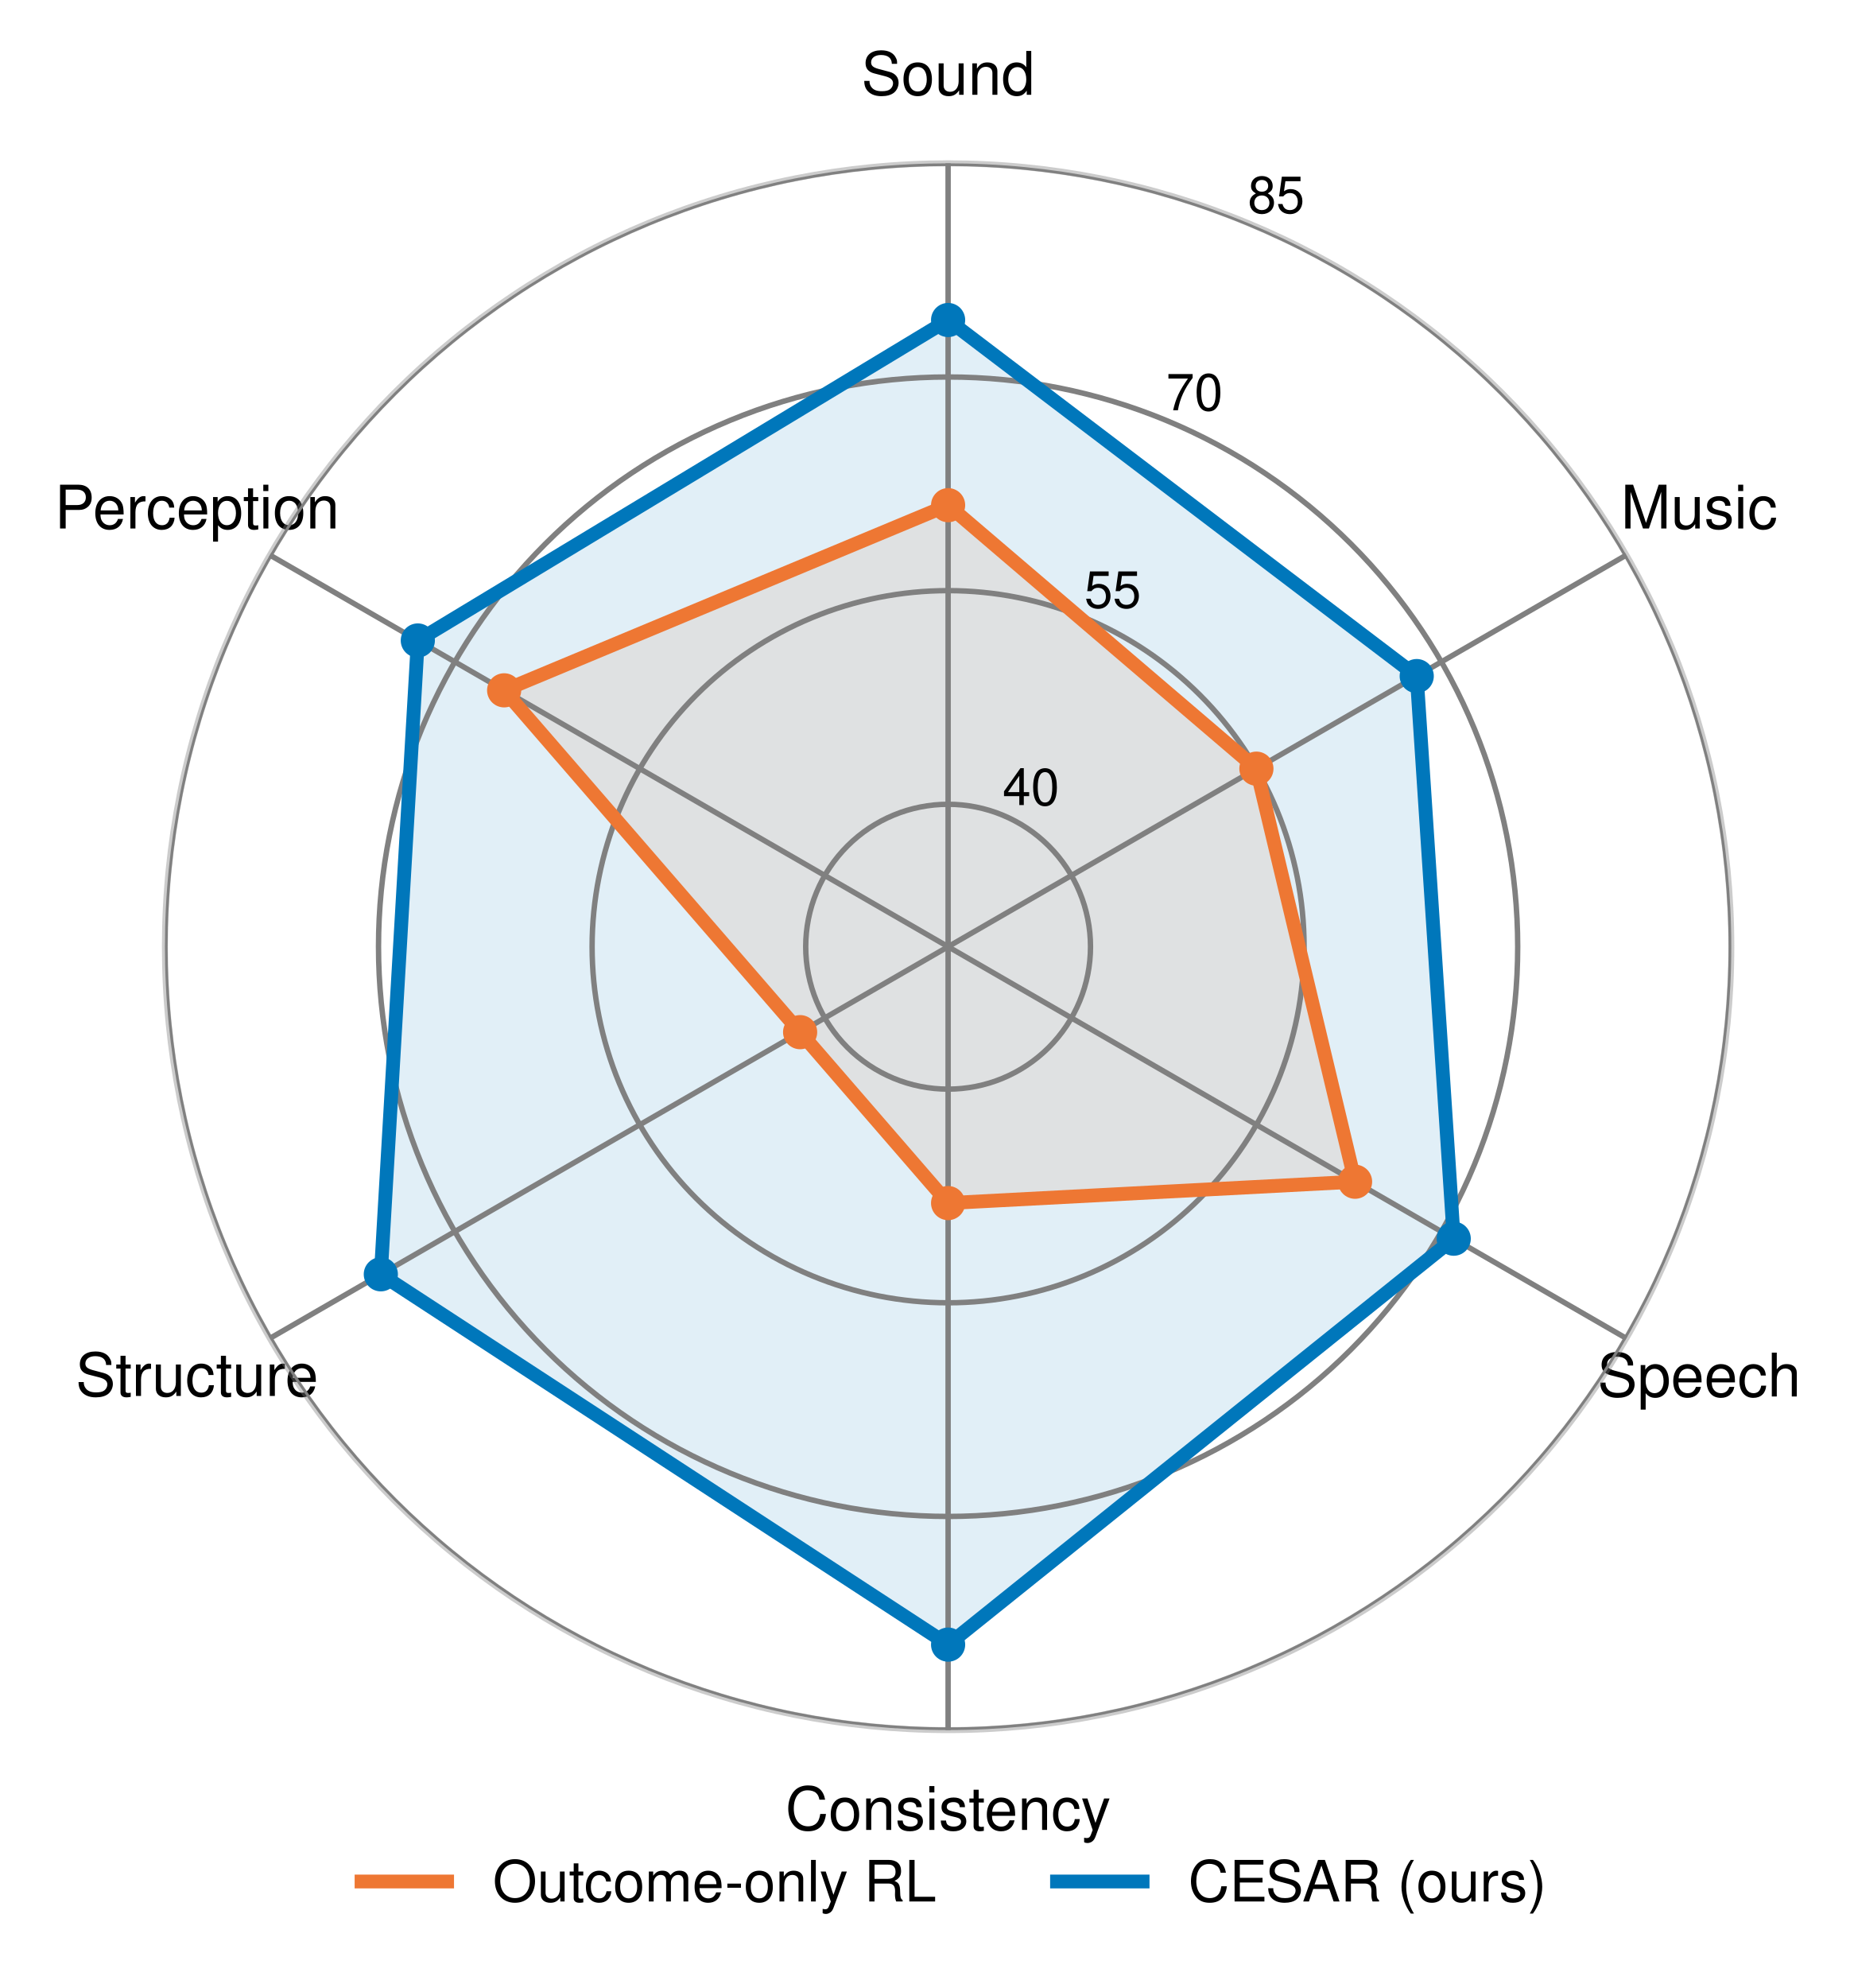
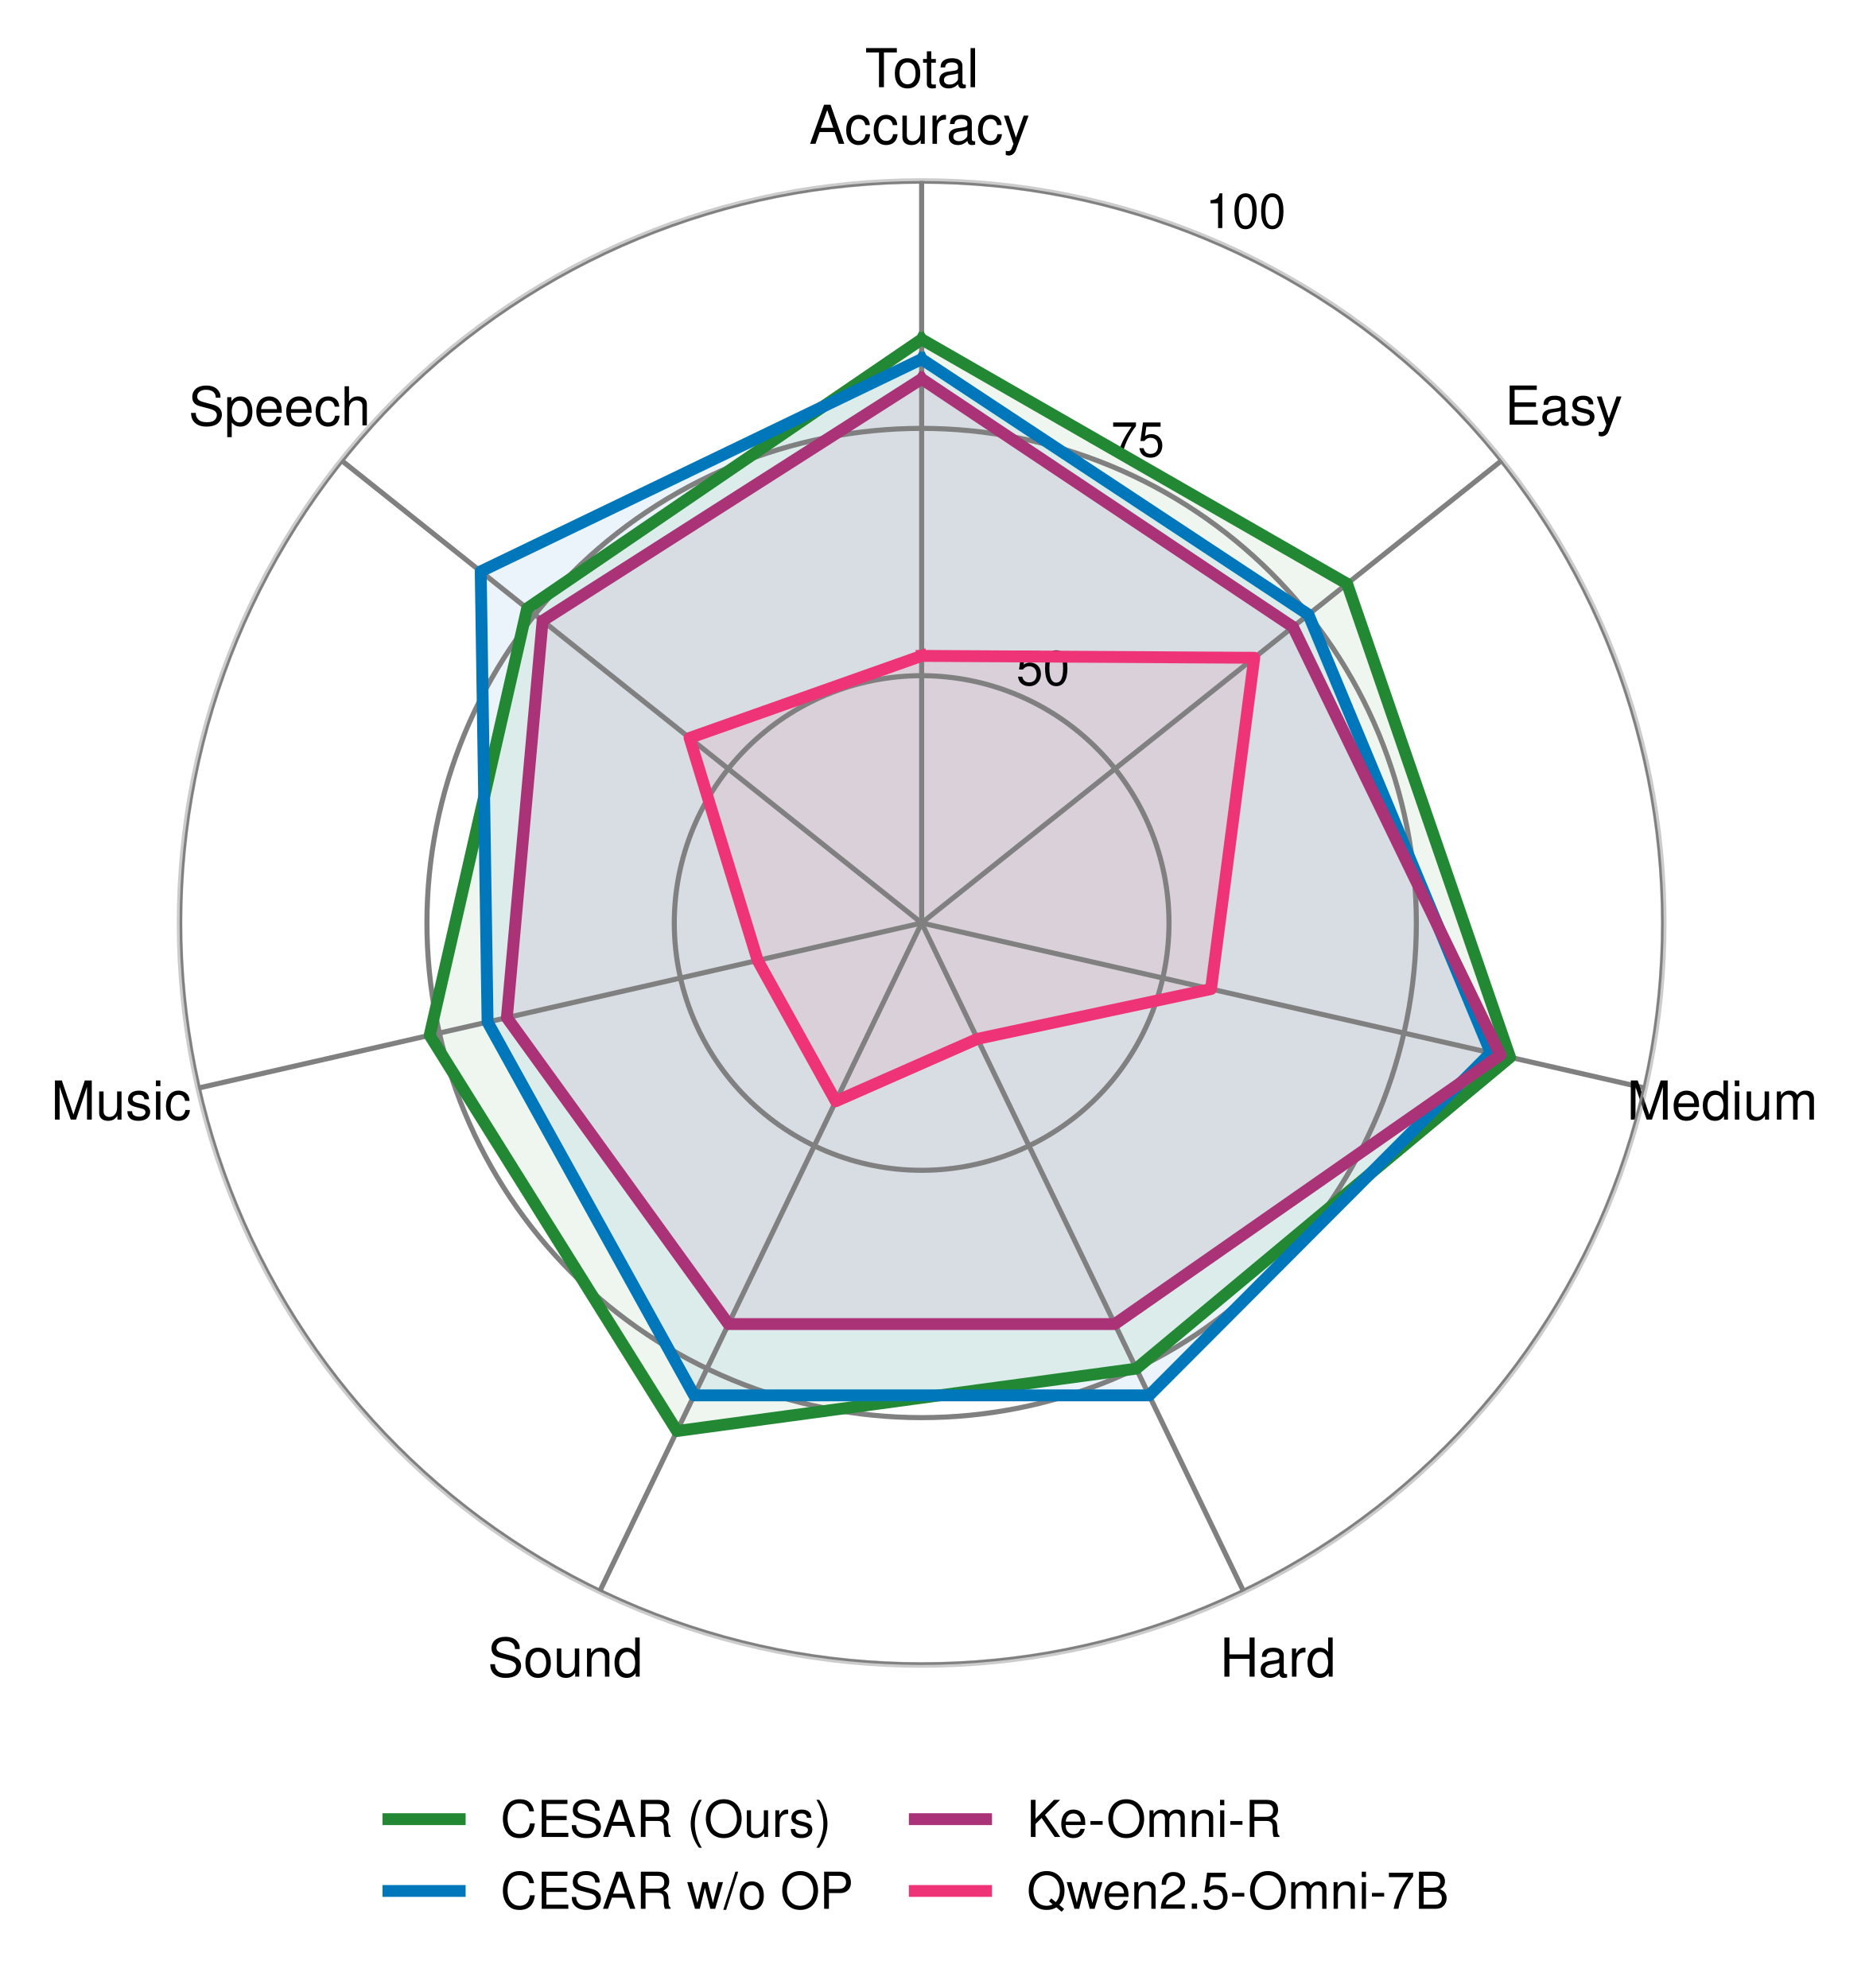
- <svg xmlns="http://www.w3.org/2000/svg" xmlns:xlink="http://www.w3.org/1999/xlink" viewBox="0 0 308.654 331.001" version="1.1">
+ <svg xmlns="http://www.w3.org/2000/svg" viewBox="0 0 330.452 351.603" version="1.1">
  <defs>
    <style type="text/css">*{stroke-linejoin: round; stroke-linecap: butt}</style>
  </defs>
  <g id="figure_1">
    <g id="patch_1">
-       <path d="M 0 331.001  L 308.654 331.001  L 308.654 0  L 0 0  L 0 331.001  z " style="fill: none" />
+       <path d="M 0 351.603  L 330.452 351.603  L 330.452 0  L 0 0  L 0 351.603  z " style="fill: none" />
    </g>
    <g id="axes_1">
      <g id="patch_2">
-         <path d="M 288.324 157.626  C 288.324 140.498 284.95 123.537 278.396 107.713  C 271.841 91.888 262.233 77.509 250.122 65.398  C 238.011 53.286 223.631 43.679 207.807 37.124  C 191.983 30.569 175.021 27.195 157.893 27.195  C 140.765 27.195 123.804 30.569 107.98 37.124  C 92.155 43.679 77.776 53.286 65.665 65.398  C 53.554 77.509 43.946 91.888 37.391 107.713  C 30.836 123.537 27.463 140.498 27.463 157.626  C 27.463 174.754 30.836 191.716 37.391 207.54  C 43.946 223.364 53.554 237.743 65.665 249.855  C 77.776 261.966 92.155 271.574 107.98 278.129  C 123.804 284.683 140.765 288.057 157.893 288.057  C 175.021 288.057 191.983 284.683 207.807 278.129  C 223.631 271.574 238.011 261.966 250.122 249.855  C 262.233 237.743 271.841 223.364 278.396 207.54  C 284.95 191.716 288.324 174.754 288.324 157.626  M 157.893 157.626  C 157.893 157.626 157.893 157.626 157.893 157.626  C 157.893 157.626 157.893 157.626 157.893 157.626  C 157.893 157.626 157.893 157.626 157.893 157.626  C 157.893 157.626 157.893 157.626 157.893 157.626  C 157.893 157.626 157.893 157.626 157.893 157.626  C 157.893 157.626 157.893 157.626 157.893 157.626  C 157.893 157.626 157.893 157.626 157.893 157.626  C 157.893 157.626 157.893 157.626 157.893 157.626  C 157.893 157.626 157.893 157.626 157.893 157.626  C 157.893 157.626 157.893 157.626 157.893 157.626  C 157.893 157.626 157.893 157.626 157.893 157.626  C 157.893 157.626 157.893 157.626 157.893 157.626  C 157.893 157.626 157.893 157.626 157.893 157.626  C 157.893 157.626 157.893 157.626 157.893 157.626  C 157.893 157.626 157.893 157.626 157.893 157.626  C 157.893 157.626 157.893 157.626 157.893 157.626  L 157.893 157.626  z " style="fill: none" />
+         <path d="M 294.201 163.243  C 294.201 146.011 290.807 128.947 284.213 113.027  C 277.618 97.107 267.952 82.64 255.767 70.455  C 243.582 58.27 229.116 48.604 213.196 42.01  C 197.275 35.416 180.211 32.021 162.979 32.021  C 145.747 32.021 128.683 35.416 112.763 42.01  C 96.842 48.604 82.376 58.27 70.191 70.455  C 58.006 82.64 48.34 97.107 41.746 113.027  C 35.151 128.947 31.757 146.011 31.757 163.243  C 31.757 180.475 35.151 197.54 41.746 213.46  C 48.34 229.38 58.006 243.846 70.191 256.031  C 82.376 268.216 96.842 277.882 112.763 284.477  C 128.683 291.071 145.747 294.465 162.979 294.465  C 180.211 294.465 197.275 291.071 213.196 284.477  C 229.116 277.882 243.582 268.216 255.767 256.031  C 267.952 243.846 277.618 229.38 284.213 213.46  C 290.807 197.54 294.201 180.475 294.201 163.243  M 162.979 163.243  C 162.979 163.243 162.979 163.243 162.979 163.243  C 162.979 163.243 162.979 163.243 162.979 163.243  C 162.979 163.243 162.979 163.243 162.979 163.243  C 162.979 163.243 162.979 163.243 162.979 163.243  C 162.979 163.243 162.979 163.243 162.979 163.243  C 162.979 163.243 162.979 163.243 162.979 163.243  C 162.979 163.243 162.979 163.243 162.979 163.243  C 162.979 163.243 162.979 163.243 162.979 163.243  C 162.979 163.243 162.979 163.243 162.979 163.243  C 162.979 163.243 162.979 163.243 162.979 163.243  C 162.979 163.243 162.979 163.243 162.979 163.243  C 162.979 163.243 162.979 163.243 162.979 163.243  C 162.979 163.243 162.979 163.243 162.979 163.243  C 162.979 163.243 162.979 163.243 162.979 163.243  C 162.979 163.243 162.979 163.243 162.979 163.243  C 162.979 163.243 162.979 163.243 162.979 163.243  L 162.979 163.243  z " style="fill: none" />
      </g>
      <g id="patch_3">
-         <path d="M 157.893 84.111  L 209.237 127.983  L 225.667 196.756  L 157.893 200.313  L 133.248 171.855  L 83.958 114.94  z " clip-path="url(#p63011f8188)" style="fill: #ee7733; opacity: 0.12; stroke: #ee7733; stroke-linejoin: miter" />
+         <path d="M 162.979 60.015  L 238.214 103.245  L 267.031 186.992  L 200.936 242.061  L 119.709 253.096  L 75.985 183.099  L 93.216 107.609  z " clip-path="url(#pa5c9ffd75e)" style="fill: #228833; opacity: 0.08; stroke: #228833; stroke-linejoin: miter" />
      </g>
      <g id="patch_4">
-         <path d="M 157.893 53.282  L 235.936 112.568  L 242.097 206.241  L 157.893 273.828  L 63.421 212.17  L 69.582 106.64  z " clip-path="url(#p63011f8188)" style="fill: #0077bb; opacity: 0.12; stroke: #0077bb; stroke-linejoin: miter" />
+         <path d="M 162.979 63.515  L 231.375 108.7  L 263.619 186.214  L 203.213 246.79  L 122.745 246.79  L 86.22 180.763  L 85.008 101.063  z " clip-path="url(#pa5c9ffd75e)" style="fill: #0077bb; opacity: 0.08; stroke: #0077bb; stroke-linejoin: miter" />
+       </g>
+       <g id="patch_5">
+         <path d="M 162.979 67.014  L 228.639 110.881  L 265.325 186.603  L 197.14 234.179  L 128.818 234.179  L 89.632 179.984  L 95.951 109.79  z " clip-path="url(#pa5c9ffd75e)" style="fill: #aa3377; opacity: 0.08; stroke: #aa3377; stroke-linejoin: miter" />
+       </g>
+       <g id="patch_6">
+         <path d="M 162.979 116.003  L 221.799 116.336  L 214.152 174.923  L 172.848 183.736  L 147.796 194.77  L 133.981 169.862  L 121.942 130.517  z " clip-path="url(#pa5c9ffd75e)" style="fill: #ee3377; opacity: 0.08; stroke: #ee3377; stroke-linejoin: miter" />
      </g>
      <g id="matplotlib.axis_1">
        <g id="xtick_1">
          <g id="line2d_1">
-             <path d="M 157.893 157.626  L 157.893 27.195  " clip-path="url(#p63011f8188)" style="fill: none; stroke: #808080; stroke-width: 0.9; stroke-linecap: square" />
+             <path d="M 162.979 163.243  L 162.979 32.021  " clip-path="url(#pa5c9ffd75e)" style="fill: none; stroke: #808080; stroke-width: 0.9; stroke-linecap: square" />
          </g>
          <g id="text_1">
-             <text style="font-size: 10px; font-family: 'Helvetica Neue', 'Helvetica', 'Arial', 'DejaVu Sans', sans-serif; text-anchor: middle; fill: currentColor" x="157.893" y="15.781" transform="rotate(-0 157.8934 15.78063)">Sound</text>
+             <text style="font-size: 9.5px; font-family: 'Helvetica Neue', 'Helvetica', 'Arial', 'DejaVu Sans', sans-serif; fill: currentColor" transform="translate(152.9522 15.42359)">Total</text>
+             <text style="font-size: 9.5px; font-family: 'Helvetica Neue', 'Helvetica', 'Arial', 'DejaVu Sans', sans-serif; fill: currentColor" transform="translate(143.1004 25.4357)">Accuracy</text>
          </g>
        </g>
        <g id="xtick_2">
          <g id="line2d_2">
-             <path d="M 157.893 157.626  L 270.85 92.411  " clip-path="url(#p63011f8188)" style="fill: none; stroke: #808080; stroke-width: 0.9; stroke-linecap: square" />
+             <path d="M 162.979 163.243  L 265.573 81.428  " clip-path="url(#pa5c9ffd75e)" style="fill: none; stroke: #808080; stroke-width: 0.9; stroke-linecap: square" />
          </g>
          <g id="text_2">
-             <text style="font-size: 10px; font-family: 'Helvetica Neue', 'Helvetica', 'Arial', 'DejaVu Sans', sans-serif; text-anchor: middle; fill: currentColor" x="282.974" y="87.996" transform="rotate(-0 282.9741 87.99603)">Music</text>
+             <text style="font-size: 9.5px; font-family: 'Helvetica Neue', 'Helvetica', 'Arial', 'DejaVu Sans', sans-serif; text-anchor: middle; fill: currentColor" x="276.518" y="75.107" transform="rotate(-0 276.5183 75.10721)">Easy</text>
          </g>
        </g>
        <g id="xtick_3">
          <g id="line2d_3">
-             <path d="M 157.893 157.626  L 270.85 222.842  " clip-path="url(#p63011f8188)" style="fill: none; stroke: #808080; stroke-width: 0.9; stroke-linecap: square" />
+             <path d="M 162.979 163.243  L 290.911 192.443  " clip-path="url(#pa5c9ffd75e)" style="fill: none; stroke: #808080; stroke-width: 0.9; stroke-linecap: square" />
          </g>
          <g id="text_3">
-             <text style="font-size: 10px; font-family: 'Helvetica Neue', 'Helvetica', 'Arial', 'DejaVu Sans', sans-serif; text-anchor: middle; fill: currentColor" x="282.974" y="232.511" transform="rotate(-0 282.9741 232.5112)">Speech</text>
+             <text style="font-size: 9.5px; font-family: 'Helvetica Neue', 'Helvetica', 'Arial', 'DejaVu Sans', sans-serif; text-anchor: middle; fill: currentColor" x="304.56" y="198.014" transform="rotate(-0 304.5602 198.0141)">Medium</text>
          </g>
        </g>
        <g id="xtick_4">
          <g id="line2d_4">
-             <path d="M 157.893 157.626  L 157.893 288.057  " clip-path="url(#p63011f8188)" style="fill: none; stroke: #808080; stroke-width: 0.9; stroke-linecap: square" />
+             <path d="M 162.979 163.243  L 219.914 281.47  " clip-path="url(#pa5c9ffd75e)" style="fill: none; stroke: #808080; stroke-width: 0.9; stroke-linecap: square" />
          </g>
          <g id="text_4">
-             <text style="font-size: 10px; font-family: 'Helvetica Neue', 'Helvetica', 'Arial', 'DejaVu Sans', sans-serif; text-anchor: middle; fill: currentColor" x="157.893" y="304.677" transform="rotate(-0 157.8934 304.6766)">Consistency</text>
+             <text style="font-size: 9.5px; font-family: 'Helvetica Neue', 'Helvetica', 'Arial', 'DejaVu Sans', sans-serif; text-anchor: middle; fill: currentColor" x="225.989" y="296.54" transform="rotate(-0 225.9886 296.5396)">Hard</text>
          </g>
        </g>
        <g id="xtick_5">
          <g id="line2d_5">
-             <path d="M 157.893 157.626  L 44.937 222.842  " clip-path="url(#p63011f8188)" style="fill: none; stroke: #808080; stroke-width: 0.9; stroke-linecap: square" />
+             <path d="M 162.979 163.243  L 106.044 281.47  " clip-path="url(#pa5c9ffd75e)" style="fill: none; stroke: #808080; stroke-width: 0.9; stroke-linecap: square" />
          </g>
          <g id="text_5">
-             <text style="font-size: 10px; font-family: 'Helvetica Neue', 'Helvetica', 'Arial', 'DejaVu Sans', sans-serif; text-anchor: middle; fill: currentColor" x="32.813" y="232.427" transform="rotate(-0 32.81266 232.4268)">Structure</text>
+             <text style="font-size: 9.5px; font-family: 'Helvetica Neue', 'Helvetica', 'Arial', 'DejaVu Sans', sans-serif; text-anchor: middle; fill: currentColor" x="99.97" y="296.54" transform="rotate(-0 99.96972 296.5396)">Sound</text>
          </g>
        </g>
        <g id="xtick_6">
          <g id="line2d_6">
-             <path d="M 157.893 157.626  L 44.937 92.411  " clip-path="url(#p63011f8188)" style="fill: none; stroke: #808080; stroke-width: 0.9; stroke-linecap: square" />
+             <path d="M 162.979 163.243  L 35.047 192.443  " clip-path="url(#pa5c9ffd75e)" style="fill: none; stroke: #808080; stroke-width: 0.9; stroke-linecap: square" />
          </g>
          <g id="text_6">
-             <text style="font-size: 10px; font-family: 'Helvetica Neue', 'Helvetica', 'Arial', 'DejaVu Sans', sans-serif; text-anchor: middle; fill: currentColor" x="32.813" y="87.996" transform="rotate(-0 32.81266 87.99603)">Perception</text>
+             <text style="font-size: 9.5px; font-family: 'Helvetica Neue', 'Helvetica', 'Arial', 'DejaVu Sans', sans-serif; text-anchor: middle; fill: currentColor" x="21.398" y="198.014" transform="rotate(-0 21.3982 198.0141)">Music</text>
+           </g>
+         </g>
+         <g id="xtick_7">
+           <g id="line2d_7">
+             <path d="M 162.979 163.243  L 60.386 81.428  " clip-path="url(#pa5c9ffd75e)" style="fill: none; stroke: #808080; stroke-width: 0.9; stroke-linecap: square" />
+           </g>
+           <g id="text_7">
+             <text style="font-size: 9.5px; font-family: 'Helvetica Neue', 'Helvetica', 'Arial', 'DejaVu Sans', sans-serif; text-anchor: middle; fill: currentColor" x="49.44" y="75.235" transform="rotate(-0 49.44005 75.23487)">Speech</text>
          </g>
        </g>
      </g>
      <g id="matplotlib.axis_2">
        <g id="ytick_1">
-           <g id="line2d_7">
-             <path d="M 157.893 133.912  C 161.008 133.912 164.091 134.525 166.969 135.717  C 169.846 136.908 172.46 138.655 174.662 140.857  C 176.864 143.06 178.611 145.674 179.803 148.551  C 180.995 151.428 181.608 154.512 181.608 157.626  C 181.608 160.74 180.995 163.824 179.803 166.701  C 178.611 169.579 176.864 172.193 174.662 174.395  C 172.46 176.597 169.846 178.344 166.969 179.536  C 164.091 180.728 161.008 181.341 157.893 181.341  C 154.779 181.341 151.695 180.728 148.818 179.536  C 145.941 178.344 143.327 176.597 141.125 174.395  C 138.923 172.193 137.176 169.579 135.984 166.701  C 134.792 163.824 134.179 160.74 134.179 157.626  C 134.179 154.512 134.792 151.428 135.984 148.551  C 137.176 145.674 138.923 143.06 141.125 140.857  C 143.327 138.655 145.941 136.908 148.818 135.717  C 151.695 134.525 154.779 133.912 157.893 133.912  " clip-path="url(#p63011f8188)" style="fill: none; stroke: #808080; stroke-width: 0.9; stroke-linecap: square" />
+           <g id="line2d_8">
+             <path d="M 162.979 119.503  C 168.723 119.503 174.411 120.634 179.718 122.832  C 185.025 125.03 189.847 128.252 193.909 132.314  C 197.97 136.376 201.192 141.198 203.39 146.504  C 205.588 151.811 206.72 157.499 206.72 163.243  C 206.72 168.987 205.588 174.675 203.39 179.982  C 201.192 185.289 197.97 190.111 193.909 194.173  C 189.847 198.234 185.025 201.456 179.718 203.654  C 174.411 205.852 168.723 206.984 162.979 206.984  C 157.235 206.984 151.547 205.852 146.24 203.654  C 140.934 201.456 136.111 198.234 132.05 194.173  C 127.988 190.111 124.766 185.289 122.568 179.982  C 120.37 174.675 119.239 168.987 119.239 163.243  C 119.239 157.499 120.37 151.811 122.568 146.504  C 124.766 141.198 127.988 136.376 132.05 132.314  C 136.111 128.252 140.934 125.03 146.24 122.832  C 151.547 120.634 157.235 119.503 162.979 119.503  " clip-path="url(#pa5c9ffd75e)" style="fill: none; stroke: #808080; stroke-width: 0.9; stroke-linecap: square" />
          </g>
-           <g id="text_7">
-             <text style="font-size: 8.5px; font-family: 'Helvetica Neue', 'Helvetica', 'Arial', 'DejaVu Sans', sans-serif; text-anchor: start; fill: currentColor" x="166.969" y="134.042" transform="rotate(-0 166.9686 134.042)">40</text>
+           <g id="text_8">
+             <text style="font-size: 8.5px; font-family: 'Helvetica Neue', 'Helvetica', 'Arial', 'DejaVu Sans', sans-serif; text-anchor: start; fill: currentColor" x="179.718" y="121.157" transform="rotate(-0 179.718 121.1574)">50</text>
          </g>
        </g>
        <g id="ytick_2">
-           <g id="line2d_8">
-             <path d="M 157.893 98.34  C 165.679 98.34 173.389 99.873 180.581 102.852  C 187.774 105.832 194.31 110.199 199.815 115.704  C 205.321 121.209 209.688 127.745 212.667 134.938  C 215.647 142.131 217.18 149.841 217.18 157.626  C 217.18 165.412 215.647 173.121 212.667 180.314  C 209.688 187.507 205.321 194.043 199.815 199.548  C 194.31 205.053 187.774 209.421 180.581 212.4  C 173.389 215.379 165.679 216.913 157.893 216.913  C 150.108 216.913 142.398 215.379 135.205 212.4  C 128.013 209.421 121.477 205.053 115.971 199.548  C 110.466 194.043 106.099 187.507 103.12 180.314  C 100.14 173.121 98.607 165.412 98.607 157.626  C 98.607 149.841 100.14 142.131 103.12 134.938  C 106.099 127.745 110.466 121.209 115.971 115.704  C 121.477 110.199 128.013 105.832 135.205 102.852  C 142.398 99.873 150.108 98.34 157.893 98.34  " clip-path="url(#p63011f8188)" style="fill: none; stroke: #808080; stroke-width: 0.9; stroke-linecap: square" />
+           <g id="line2d_9">
+             <path d="M 162.979 75.762  C 174.467 75.762 185.843 78.025 196.457 82.421  C 207.07 86.817 216.715 93.261 224.838 101.385  C 232.961 109.508 239.405 119.152 243.801 129.766  C 248.198 140.379 250.461 151.755 250.461 163.243  C 250.461 174.731 248.198 186.107 243.801 196.721  C 239.405 207.334 232.961 216.979 224.838 225.102  C 216.715 233.225 207.07 239.669 196.457 244.065  C 185.843 248.462 174.467 250.725 162.979 250.725  C 151.491 250.725 140.115 248.462 129.502 244.065  C 118.888 239.669 109.244 233.225 101.121 225.102  C 92.997 216.979 86.553 207.334 82.157 196.721  C 77.761 186.107 75.498 174.731 75.498 163.243  C 75.498 151.755 77.761 140.379 82.157 129.766  C 86.553 119.152 92.997 109.508 101.121 101.385  C 109.244 93.261 118.888 86.817 129.502 82.421  C 140.115 78.025 151.491 75.762 162.979 75.762  " clip-path="url(#pa5c9ffd75e)" style="fill: none; stroke: #808080; stroke-width: 0.9; stroke-linecap: square" />
          </g>
-           <g id="text_8">
-             <text style="font-size: 8.5px; font-family: 'Helvetica Neue', 'Helvetica', 'Arial', 'DejaVu Sans', sans-serif; text-anchor: start; fill: currentColor" x="180.581" y="101.178" transform="rotate(-0 180.5814 101.1777)">55</text>
+           <g id="text_9">
+             <text style="font-size: 8.5px; font-family: 'Helvetica Neue', 'Helvetica', 'Arial', 'DejaVu Sans', sans-serif; text-anchor: start; fill: currentColor" x="196.457" y="80.746" transform="rotate(-0 196.4568 80.74627)">75</text>
          </g>
        </g>
        <g id="ytick_3">
-           <g id="line2d_9">
-             <path d="M 157.893 62.768  C 170.35 62.768 182.686 65.221 194.194 69.988  C 205.703 74.755 216.16 81.743 224.969 90.551  C 233.777 99.359 240.764 109.817 245.531 121.325  C 250.298 132.834 252.752 145.17 252.752 157.626  C 252.752 170.083 250.298 182.419 245.531 193.927  C 240.764 205.436 233.777 215.893 224.969 224.702  C 216.16 233.51 205.703 240.497 194.194 245.264  C 182.686 250.031 170.35 252.485 157.893 252.485  C 145.437 252.485 133.101 250.031 121.593 245.264  C 110.084 240.497 99.626 233.51 90.818 224.702  C 82.01 215.893 75.022 205.436 70.255 193.927  C 65.488 182.419 63.035 170.083 63.035 157.626  C 63.035 145.17 65.488 132.834 70.255 121.325  C 75.022 109.817 82.01 99.359 90.818 90.551  C 99.626 81.743 110.084 74.755 121.593 69.988  C 133.101 65.221 145.437 62.768 157.893 62.768  " clip-path="url(#p63011f8188)" style="fill: none; stroke: #808080; stroke-width: 0.9; stroke-linecap: square" />
-           </g>
-           <g id="text_9">
-             <text style="font-size: 8.5px; font-family: 'Helvetica Neue', 'Helvetica', 'Arial', 'DejaVu Sans', sans-serif; text-anchor: start; fill: currentColor" x="194.194" y="68.313" transform="rotate(-0 194.1943 68.31343)">70</text>
-           </g>
-         </g>
-         <g id="ytick_4">
          <g id="line2d_10">
-             <path d="M 157.893 27.195  C 175.021 27.195 191.983 30.569 207.807 37.124  C 223.631 43.679 238.011 53.286 250.122 65.398  C 262.233 77.509 271.841 91.888 278.396 107.713  C 284.95 123.537 288.324 140.498 288.324 157.626  C 288.324 174.754 284.95 191.716 278.396 207.54  C 271.841 223.364 262.233 237.743 250.122 249.855  C 238.011 261.966 223.631 271.574 207.807 278.129  C 191.983 284.683 175.021 288.057 157.893 288.057  C 140.765 288.057 123.804 284.683 107.98 278.129  C 92.155 271.574 77.776 261.966 65.665 249.855  C 53.554 237.743 43.946 223.364 37.391 207.54  C 30.836 191.716 27.463 174.754 27.463 157.626  C 27.463 140.498 30.836 123.537 37.391 107.713  C 43.946 91.888 53.554 77.509 65.665 65.398  C 77.776 53.286 92.155 43.679 107.98 37.124  C 123.804 30.569 140.765 27.195 157.893 27.195  " clip-path="url(#p63011f8188)" style="fill: none; stroke: #808080; stroke-width: 0.9; stroke-linecap: square" />
+             <path d="M 162.979 32.021  C 180.211 32.021 197.275 35.416 213.196 42.01  C 229.116 48.604 243.582 58.27 255.767 70.455  C 267.952 82.64 277.618 97.107 284.213 113.027  C 290.807 128.947 294.201 146.011 294.201 163.243  C 294.201 180.475 290.807 197.54 284.213 213.46  C 277.618 229.38 267.952 243.846 255.767 256.031  C 243.582 268.216 229.116 277.882 213.196 284.477  C 197.275 291.071 180.211 294.465 162.979 294.465  C 145.747 294.465 128.683 291.071 112.763 284.477  C 96.842 277.882 82.376 268.216 70.191 256.031  C 58.006 243.846 48.34 229.38 41.746 213.46  C 35.151 197.54 31.757 180.475 31.757 163.243  C 31.757 146.011 35.151 128.947 41.746 113.027  C 48.34 97.107 58.006 82.64 70.191 70.455  C 82.376 58.27 96.842 48.604 112.763 42.01  C 128.683 35.416 145.747 32.021 162.979 32.021  " clip-path="url(#pa5c9ffd75e)" style="fill: none; stroke: #808080; stroke-width: 0.9; stroke-linecap: square" />
          </g>
          <g id="text_10">
-             <text style="font-size: 8.5px; font-family: 'Helvetica Neue', 'Helvetica', 'Arial', 'DejaVu Sans', sans-serif; text-anchor: start; fill: currentColor" x="207.807" y="35.449" transform="rotate(-0 207.8071 35.44916)">85</text>
+             <text style="font-size: 8.5px; font-family: 'Helvetica Neue', 'Helvetica', 'Arial', 'DejaVu Sans', sans-serif; text-anchor: start; fill: currentColor" x="213.196" y="40.335" transform="rotate(-0 213.1957 40.33516)">100</text>
          </g>
        </g>
      </g>
      <g id="line2d_11">
-         <path d="M 157.893 84.111  L 209.237 127.983  L 225.667 196.756  L 157.893 200.313  L 133.248 171.855  L 83.958 114.94  L 157.893 84.111  " clip-path="url(#p63011f8188)" style="fill: none; stroke: #ee7733; stroke-width: 2.3; stroke-linecap: square" />
+         <path d="M 162.979 60.015  L 238.214 103.245  L 267.031 186.992  L 200.936 242.061  L 119.709 253.096  L 75.985 183.099  L 93.216 107.609  L 162.979 60.015  " clip-path="url(#pa5c9ffd75e)" style="fill: none; stroke: #228833; stroke-width: 2.1; stroke-linecap: square" />
      </g>
      <g id="line2d_12">
-         <path d="M 157.893 53.282  L 235.936 112.568  L 242.097 206.241  L 157.893 273.828  L 63.421 212.17  L 69.582 106.64  L 157.893 53.282  " clip-path="url(#p63011f8188)" style="fill: none; stroke: #0077bb; stroke-width: 2.3; stroke-linecap: square" />
+         <path d="M 162.979 63.515  L 231.375 108.7  L 263.619 186.214  L 203.213 246.79  L 122.745 246.79  L 86.22 180.763  L 85.008 101.063  L 162.979 63.515  " clip-path="url(#pa5c9ffd75e)" style="fill: none; stroke: #0077bb; stroke-width: 2.1; stroke-linecap: square" />
      </g>
-       <g id="patch_5">
-         <path d="M 157.893 27.195  C 140.765 27.195 123.804 30.569 107.98 37.124  C 92.155 43.679 77.776 53.286 65.665 65.398  C 53.554 77.509 43.946 91.888 37.391 107.713  C 30.836 123.537 27.463 140.498 27.463 157.626  C 27.463 174.754 30.836 191.716 37.391 207.54  C 43.946 223.364 53.554 237.743 65.665 249.855  C 77.776 261.966 92.155 271.574 107.98 278.129  C 123.804 284.683 140.765 288.057 157.893 288.057  C 175.021 288.057 191.983 284.683 207.807 278.129  C 223.631 271.574 238.011 261.966 250.122 249.855  C 262.233 237.743 271.841 223.364 278.396 207.54  C 284.95 191.716 288.324 174.754 288.324 157.626  C 288.324 140.498 284.95 123.537 278.396 107.713  C 271.841 91.888 262.233 77.509 250.122 65.398  C 238.011 53.286 223.631 43.679 207.807 37.124  C 191.983 30.569 175.021 27.195 157.893 27.195  " style="fill: none; stroke: #808080; stroke-opacity: 0.4; stroke-linejoin: miter; stroke-linecap: square" />
+       <g id="line2d_13">
+         <path d="M 162.979 67.014  L 228.639 110.881  L 265.325 186.603  L 197.14 234.179  L 128.818 234.179  L 89.632 179.984  L 95.951 109.79  L 162.979 67.014  " clip-path="url(#pa5c9ffd75e)" style="fill: none; stroke: #aa3377; stroke-width: 2.1; stroke-linecap: square" />
      </g>
-       <g id="PathCollection_1">
-         <defs>
-           <path id="mc6995696f9" d="M 0 2.345  C 0.622 2.345 1.219 2.098 1.658 1.658  C 2.098 1.219 2.345 0.622 2.345 0  C 2.345 -0.622 2.098 -1.219 1.658 -1.658  C 1.219 -2.098 0.622 -2.345 0 -2.345  C -0.622 -2.345 -1.219 -2.098 -1.658 -1.658  C -2.098 -1.219 -2.345 -0.622 -2.345 0  C -2.345 0.622 -2.098 1.219 -1.658 1.658  C -1.219 2.098 -0.622 2.345 0 2.345  z " style="stroke: #ee7733" />
-         </defs>
-         <g clip-path="url(#p63011f8188)">
-           <use xlink:href="#mc6995696f9" x="157.893" y="84.111" style="fill: #ee7733; stroke: #ee7733" />
-           <use xlink:href="#mc6995696f9" x="209.237" y="127.983" style="fill: #ee7733; stroke: #ee7733" />
-           <use xlink:href="#mc6995696f9" x="225.667" y="196.756" style="fill: #ee7733; stroke: #ee7733" />
-           <use xlink:href="#mc6995696f9" x="157.893" y="200.313" style="fill: #ee7733; stroke: #ee7733" />
-           <use xlink:href="#mc6995696f9" x="133.248" y="171.855" style="fill: #ee7733; stroke: #ee7733" />
-           <use xlink:href="#mc6995696f9" x="83.958" y="114.94" style="fill: #ee7733; stroke: #ee7733" />
-         </g>
+       <g id="line2d_14">
+         <path d="M 162.979 116.003  L 221.799 116.336  L 214.152 174.923  L 172.848 183.736  L 147.796 194.77  L 133.981 169.862  L 121.942 130.517  L 162.979 116.003  " clip-path="url(#pa5c9ffd75e)" style="fill: none; stroke: #ee3377; stroke-width: 2.1; stroke-linecap: square" />
      </g>
-       <g id="PathCollection_2">
-         <defs>
-           <path id="med632f945f" d="M 0 2.345  C 0.622 2.345 1.219 2.098 1.658 1.658  C 2.098 1.219 2.345 0.622 2.345 0  C 2.345 -0.622 2.098 -1.219 1.658 -1.658  C 1.219 -2.098 0.622 -2.345 0 -2.345  C -0.622 -2.345 -1.219 -2.098 -1.658 -1.658  C -2.098 -1.219 -2.345 -0.622 -2.345 0  C -2.345 0.622 -2.098 1.219 -1.658 1.658  C -1.219 2.098 -0.622 2.345 0 2.345  z " style="stroke: #0077bb" />
-         </defs>
-         <g clip-path="url(#p63011f8188)">
-           <use xlink:href="#med632f945f" x="157.893" y="53.282" style="fill: #0077bb; stroke: #0077bb" />
-           <use xlink:href="#med632f945f" x="235.936" y="112.568" style="fill: #0077bb; stroke: #0077bb" />
-           <use xlink:href="#med632f945f" x="242.097" y="206.241" style="fill: #0077bb; stroke: #0077bb" />
-           <use xlink:href="#med632f945f" x="157.893" y="273.828" style="fill: #0077bb; stroke: #0077bb" />
-           <use xlink:href="#med632f945f" x="63.421" y="212.17" style="fill: #0077bb; stroke: #0077bb" />
-           <use xlink:href="#med632f945f" x="69.582" y="106.64" style="fill: #0077bb; stroke: #0077bb" />
-         </g>
+       <g id="patch_7">
+         <path d="M 162.979 32.021  C 145.747 32.021 128.683 35.416 112.763 42.01  C 96.842 48.604 82.376 58.27 70.191 70.455  C 58.006 82.64 48.34 97.107 41.746 113.027  C 35.151 128.947 31.757 146.011 31.757 163.243  C 31.757 180.475 35.151 197.54 41.746 213.46  C 48.34 229.38 58.006 243.846 70.191 256.031  C 82.376 268.216 96.842 277.882 112.763 284.477  C 128.683 291.071 145.747 294.465 162.979 294.465  C 180.211 294.465 197.275 291.071 213.196 284.477  C 229.116 277.882 243.582 268.216 255.767 256.031  C 267.952 243.846 277.618 229.38 284.213 213.46  C 290.807 197.54 294.201 180.475 294.201 163.243  C 294.201 146.011 290.807 128.947 284.213 113.027  C 277.618 97.107 267.952 82.64 255.767 70.455  C 243.582 58.27 229.116 48.604 213.196 42.01  C 197.275 35.416 180.211 32.021 162.979 32.021  " style="fill: none; stroke: #808080; stroke-opacity: 0.4; stroke-linejoin: miter; stroke-linecap: square" />
      </g>
      <g id="legend_1">
-         <g id="line2d_13">
-           <path d="M 60.21 313.269  L 67.335 313.269  L 74.46 313.269  " style="fill: none; stroke: #ee7733; stroke-width: 2.3; stroke-linecap: square" />
+         <g id="line2d_15">
+           <path d="M 68.688 321.74  L 74.988 321.74  L 81.288 321.74  " style="fill: none; stroke: #228833; stroke-width: 2.1; stroke-linecap: square" />
        </g>
        <g id="text_11">
-           <text style="font-size: 9.5px; font-family: 'Helvetica Neue', 'Helvetica', 'Arial', 'DejaVu Sans', sans-serif; text-anchor: start; fill: currentColor" x="82.06" y="316.594" transform="rotate(-0 82.05965 316.5941)">Outcome-only RL</text>
+           <text style="font-size: 9px; font-family: 'Helvetica Neue', 'Helvetica', 'Arial', 'DejaVu Sans', sans-serif; text-anchor: start; fill: currentColor" x="88.488" y="324.89" transform="rotate(-0 88.48801 324.8903)">CESAR (Ours)</text>
        </g>
-         <g id="line2d_14">
-           <path d="M 176.034 313.269  L 183.159 313.269  L 190.284 313.269  " style="fill: none; stroke: #0077bb; stroke-width: 2.3; stroke-linecap: square" />
+         <g id="line2d_16">
+           <path d="M 68.688 334.44  L 74.988 334.44  L 81.288 334.44  " style="fill: none; stroke: #0077bb; stroke-width: 2.1; stroke-linecap: square" />
        </g>
        <g id="text_12">
-           <text style="font-size: 9.5px; font-family: 'Helvetica Neue', 'Helvetica', 'Arial', 'DejaVu Sans', sans-serif; text-anchor: start; fill: currentColor" x="197.884" y="316.594" transform="rotate(-0 197.8839 316.5941)">CESAR (ours)</text>
+           <text style="font-size: 9px; font-family: 'Helvetica Neue', 'Helvetica', 'Arial', 'DejaVu Sans', sans-serif; text-anchor: start; fill: currentColor" x="88.488" y="337.59" transform="rotate(-0 88.48801 337.5902)">CESAR w/o OP</text>
+         </g>
+         <g id="line2d_17">
+           <path d="M 161.773 321.74  L 168.073 321.74  L 174.373 321.74  " style="fill: none; stroke: #aa3377; stroke-width: 2.1; stroke-linecap: square" />
+         </g>
+         <g id="text_13">
+           <text style="font-size: 9px; font-family: 'Helvetica Neue', 'Helvetica', 'Arial', 'DejaVu Sans', sans-serif; text-anchor: start; fill: currentColor" x="181.573" y="324.89" transform="rotate(-0 181.5733 324.8903)">Ke-Omni-R</text>
+         </g>
+         <g id="line2d_18">
+           <path d="M 161.773 334.44  L 168.073 334.44  L 174.373 334.44  " style="fill: none; stroke: #ee3377; stroke-width: 2.1; stroke-linecap: square" />
+         </g>
+         <g id="text_14">
+           <text style="font-size: 9px; font-family: 'Helvetica Neue', 'Helvetica', 'Arial', 'DejaVu Sans', sans-serif; text-anchor: start; fill: currentColor" x="181.573" y="337.59" transform="rotate(-0 181.5733 337.5902)">Qwen2.5-Omni-7B</text>
        </g>
      </g>
    </g>
  </g>
  <defs>
-     <clipPath id="p63011f8188">
-       <path d="M 288.324 157.626  C 288.324 140.498 284.95 123.537 278.396 107.713  C 271.841 91.888 262.233 77.509 250.122 65.398  C 238.011 53.286 223.631 43.679 207.807 37.124  C 191.983 30.569 175.021 27.195 157.893 27.195  C 140.765 27.195 123.804 30.569 107.98 37.124  C 92.155 43.679 77.776 53.286 65.665 65.398  C 53.554 77.509 43.946 91.888 37.391 107.713  C 30.836 123.537 27.463 140.498 27.463 157.626  C 27.463 174.754 30.836 191.716 37.391 207.54  C 43.946 223.364 53.554 237.743 65.665 249.855  C 77.776 261.966 92.155 271.574 107.98 278.129  C 123.804 284.683 140.765 288.057 157.893 288.057  C 175.021 288.057 191.983 284.683 207.807 278.129  C 223.631 271.574 238.011 261.966 250.122 249.855  C 262.233 237.743 271.841 223.364 278.396 207.54  C 284.95 191.716 288.324 174.754 288.324 157.626  M 157.893 157.626  C 157.893 157.626 157.893 157.626 157.893 157.626  C 157.893 157.626 157.893 157.626 157.893 157.626  C 157.893 157.626 157.893 157.626 157.893 157.626  C 157.893 157.626 157.893 157.626 157.893 157.626  C 157.893 157.626 157.893 157.626 157.893 157.626  C 157.893 157.626 157.893 157.626 157.893 157.626  C 157.893 157.626 157.893 157.626 157.893 157.626  C 157.893 157.626 157.893 157.626 157.893 157.626  C 157.893 157.626 157.893 157.626 157.893 157.626  C 157.893 157.626 157.893 157.626 157.893 157.626  C 157.893 157.626 157.893 157.626 157.893 157.626  C 157.893 157.626 157.893 157.626 157.893 157.626  C 157.893 157.626 157.893 157.626 157.893 157.626  C 157.893 157.626 157.893 157.626 157.893 157.626  C 157.893 157.626 157.893 157.626 157.893 157.626  C 157.893 157.626 157.893 157.626 157.893 157.626  z " />
+     <clipPath id="pa5c9ffd75e">
+       <path d="M 294.201 163.243  C 294.201 146.011 290.807 128.947 284.213 113.027  C 277.618 97.107 267.952 82.64 255.767 70.455  C 243.582 58.27 229.116 48.604 213.196 42.01  C 197.275 35.416 180.211 32.021 162.979 32.021  C 145.747 32.021 128.683 35.416 112.763 42.01  C 96.842 48.604 82.376 58.27 70.191 70.455  C 58.006 82.64 48.34 97.107 41.746 113.027  C 35.151 128.947 31.757 146.011 31.757 163.243  C 31.757 180.475 35.151 197.54 41.746 213.46  C 48.34 229.38 58.006 243.846 70.191 256.031  C 82.376 268.216 96.842 277.882 112.763 284.477  C 128.683 291.071 145.747 294.465 162.979 294.465  C 180.211 294.465 197.275 291.071 213.196 284.477  C 229.116 277.882 243.582 268.216 255.767 256.031  C 267.952 243.846 277.618 229.38 284.213 213.46  C 290.807 197.54 294.201 180.475 294.201 163.243  M 162.979 163.243  C 162.979 163.243 162.979 163.243 162.979 163.243  C 162.979 163.243 162.979 163.243 162.979 163.243  C 162.979 163.243 162.979 163.243 162.979 163.243  C 162.979 163.243 162.979 163.243 162.979 163.243  C 162.979 163.243 162.979 163.243 162.979 163.243  C 162.979 163.243 162.979 163.243 162.979 163.243  C 162.979 163.243 162.979 163.243 162.979 163.243  C 162.979 163.243 162.979 163.243 162.979 163.243  C 162.979 163.243 162.979 163.243 162.979 163.243  C 162.979 163.243 162.979 163.243 162.979 163.243  C 162.979 163.243 162.979 163.243 162.979 163.243  C 162.979 163.243 162.979 163.243 162.979 163.243  C 162.979 163.243 162.979 163.243 162.979 163.243  C 162.979 163.243 162.979 163.243 162.979 163.243  C 162.979 163.243 162.979 163.243 162.979 163.243  C 162.979 163.243 162.979 163.243 162.979 163.243  z " />
    </clipPath>
  </defs>
</svg>
